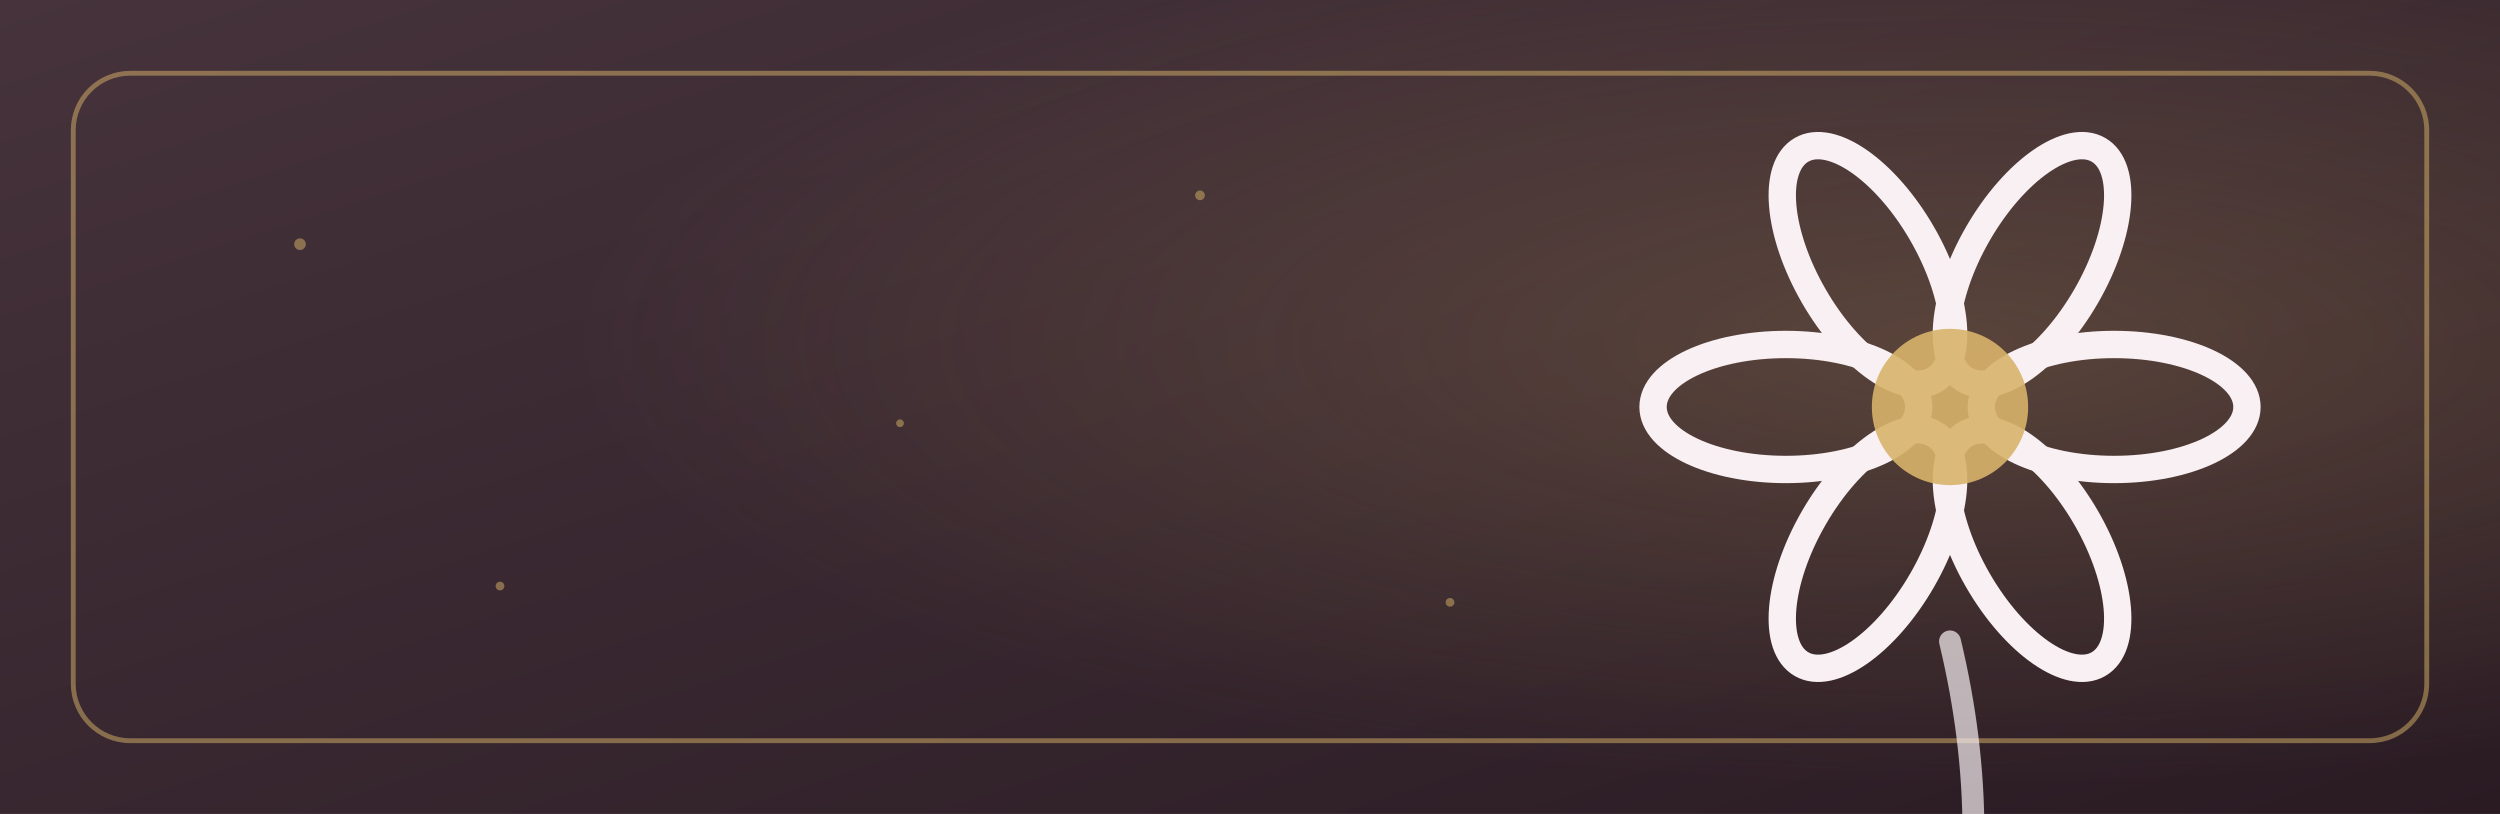
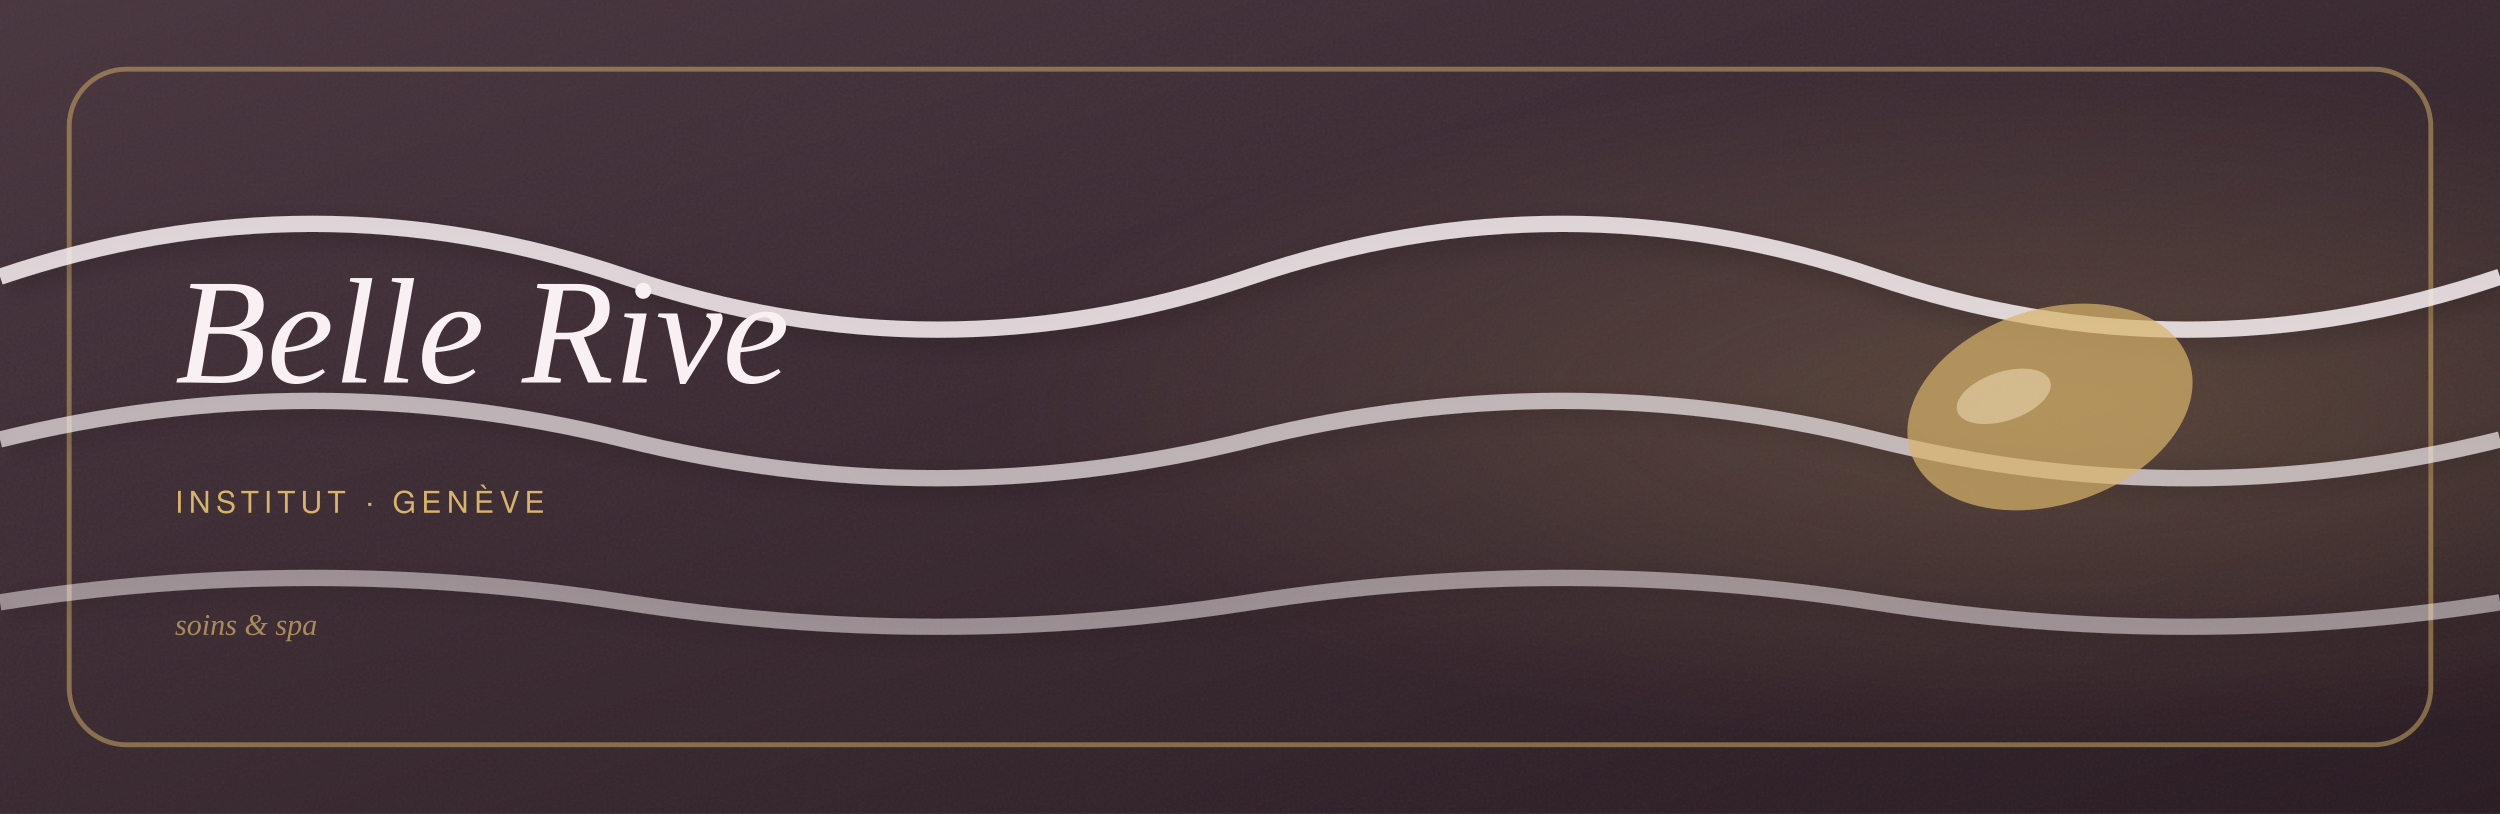
<svg xmlns="http://www.w3.org/2000/svg" width="1032" height="336" viewBox="0 0 1032 336">
  <defs>
    <linearGradient id="bg" x1="0" y1="0" x2="1" y2="1">
-       <stop offset="0" stop-color="#46333c" />
-       <stop offset="1" stop-color="#2a1b23" />
+       <stop offset="0" stop-color="#48353e" />
+       <stop offset="1" stop-color="#291b22" />
    </linearGradient>
-     <radialGradient id="glow" cx="0.78" cy="0.42" r="0.55">
+     <radialGradient id="halo" cx="0.82" cy="0.5" r="0.42">
      <stop offset="0" stop-color="#D8B36A" stop-opacity="0.22" />
      <stop offset="1" stop-color="#D8B36A" stop-opacity="0" />
    </radialGradient>
+     <filter id="sh" x="-30%" y="-30%" width="160%" height="160%">
+       <feDropShadow dx="2" dy="3" stdDeviation="5" flood-color="#000000" flood-opacity="0.25" />
+     </filter>
+     <filter id="grain">
+       <feTurbulence type="fractalNoise" baseFrequency="0.9" numOctaves="2" stitchTiles="stitch" result="n" />
+       <feColorMatrix in="n" type="saturate" values="0" />
+     </filter>
  </defs>
  <rect width="1032" height="336" fill="url(#bg)" />
-   <rect width="1032" height="336" fill="url(#glow)" />
-   <circle cx="123.84" cy="100.8" r="2.4" fill="#D8B36A" opacity="0.5" />
-   <circle cx="206.4" cy="241.92" r="1.8" fill="#D8B36A" opacity="0.5" />
-   <circle cx="495.36" cy="80.64" r="2" fill="#D8B36A" opacity="0.5" />
-   <circle cx="598.56" cy="248.64" r="1.8" fill="#D8B36A" opacity="0.5" />
-   <circle cx="371.52" cy="174.72" r="1.6" fill="#D8B36A" opacity="0.5" />
-   <rect x="30.24" y="30.24" width="971.52" height="275.52" rx="23.52" fill="none" stroke="#D8B36A" stroke-width="2" opacity="0.5" />
-   <path d="M 804.96 264.77 q 19.35 80.64 0 153.22" fill="none" stroke="#F8F0F2" stroke-width="9.03" stroke-linecap="round" opacity="0.7" />
-   <ellipse cx="872.7" cy="168" rx="54.84" ry="25.8" fill="none" stroke="#F8F0F2" stroke-width="11.29" transform="rotate(0 872.7 168)" />
-   <ellipse cx="838.83" cy="226.66" rx="54.84" ry="25.8" fill="none" stroke="#F8F0F2" stroke-width="11.29" transform="rotate(60 838.83 226.66)" />
-   <ellipse cx="771.09" cy="226.66" rx="54.84" ry="25.8" fill="none" stroke="#F8F0F2" stroke-width="11.29" transform="rotate(120 771.09 226.66)" />
-   <ellipse cx="737.22" cy="168" rx="54.84" ry="25.8" fill="none" stroke="#F8F0F2" stroke-width="11.29" transform="rotate(180 737.22 168)" />
-   <ellipse cx="771.09" cy="109.34" rx="54.84" ry="25.8" fill="none" stroke="#F8F0F2" stroke-width="11.29" transform="rotate(240 771.09 109.34)" />
-   <ellipse cx="838.83" cy="109.34" rx="54.84" ry="25.8" fill="none" stroke="#F8F0F2" stroke-width="11.29" transform="rotate(300 838.83 109.34)" />
-   <circle cx="804.96" cy="168" r="32.26" fill="#D8B36A" opacity="0.9" />
+   <rect width="1032" height="336" fill="url(#halo)" />
+   <rect width="1032" height="336" filter="url(#grain)" opacity="0.05" />
+   <rect x="28.56" y="28.56" width="974.88" height="278.88" rx="23.52" fill="none" stroke="#D8B36A" stroke-width="2" opacity="0.5" />
+   <g filter="url(#sh)">
+     <path d="M 0 114.24 Q 129 70.56 258 114.24 Q 387 157.92 516 114.24 Q 645 70.56 774 114.24 Q 903 157.92 1032 114.24" fill="none" stroke="#F8F0F2" stroke-width="6.72" opacity="0.85" />
+     <path d="M 0 181.44 Q 129 149.52 258 181.44 Q 387 213.36 516 181.44 Q 645 149.52 774 181.44 Q 903 213.36 1032 181.44" fill="none" stroke="#F8F0F2" stroke-width="6.72" opacity="0.67" />
+     <path d="M 0 248.64 Q 129 228.48 258 248.64 Q 387 268.8 516 248.64 Q 645 228.48 774 248.64 Q 903 268.8 1032 248.64" fill="none" stroke="#F8F0F2" stroke-width="6.72" opacity="0.49" />
+   </g>
+   <ellipse cx="846.24" cy="168" rx="60.48" ry="40.32" fill="#D8B36A" opacity="0.7" transform="rotate(-18 846.24 168)" />
+   <ellipse cx="829.44" cy="157.92" rx="20.16" ry="10.08" fill="#ead5ad" opacity="0.6" transform="rotate(-18 846.24 168)" />
+   <text x="72.24" y="157.92" font-family="Georgia, 'Times New Roman', serif" font-style="italic" font-size="62.16" fill="#F8F0F2">Belle Rive</text>
+   <text x="72.24" y="211.68" font-family="Helvetica, Arial, sans-serif" font-size="12.43" letter-spacing="2.24" fill="#D8B36A">INSTITUT · GENÈVE</text>
+   <text x="72.24" y="262.08" font-family="Georgia, 'Times New Roman', serif" font-style="italic" font-size="12.43" fill="#D8B36A" opacity="0.7">soins &amp; spa</text>
</svg>
